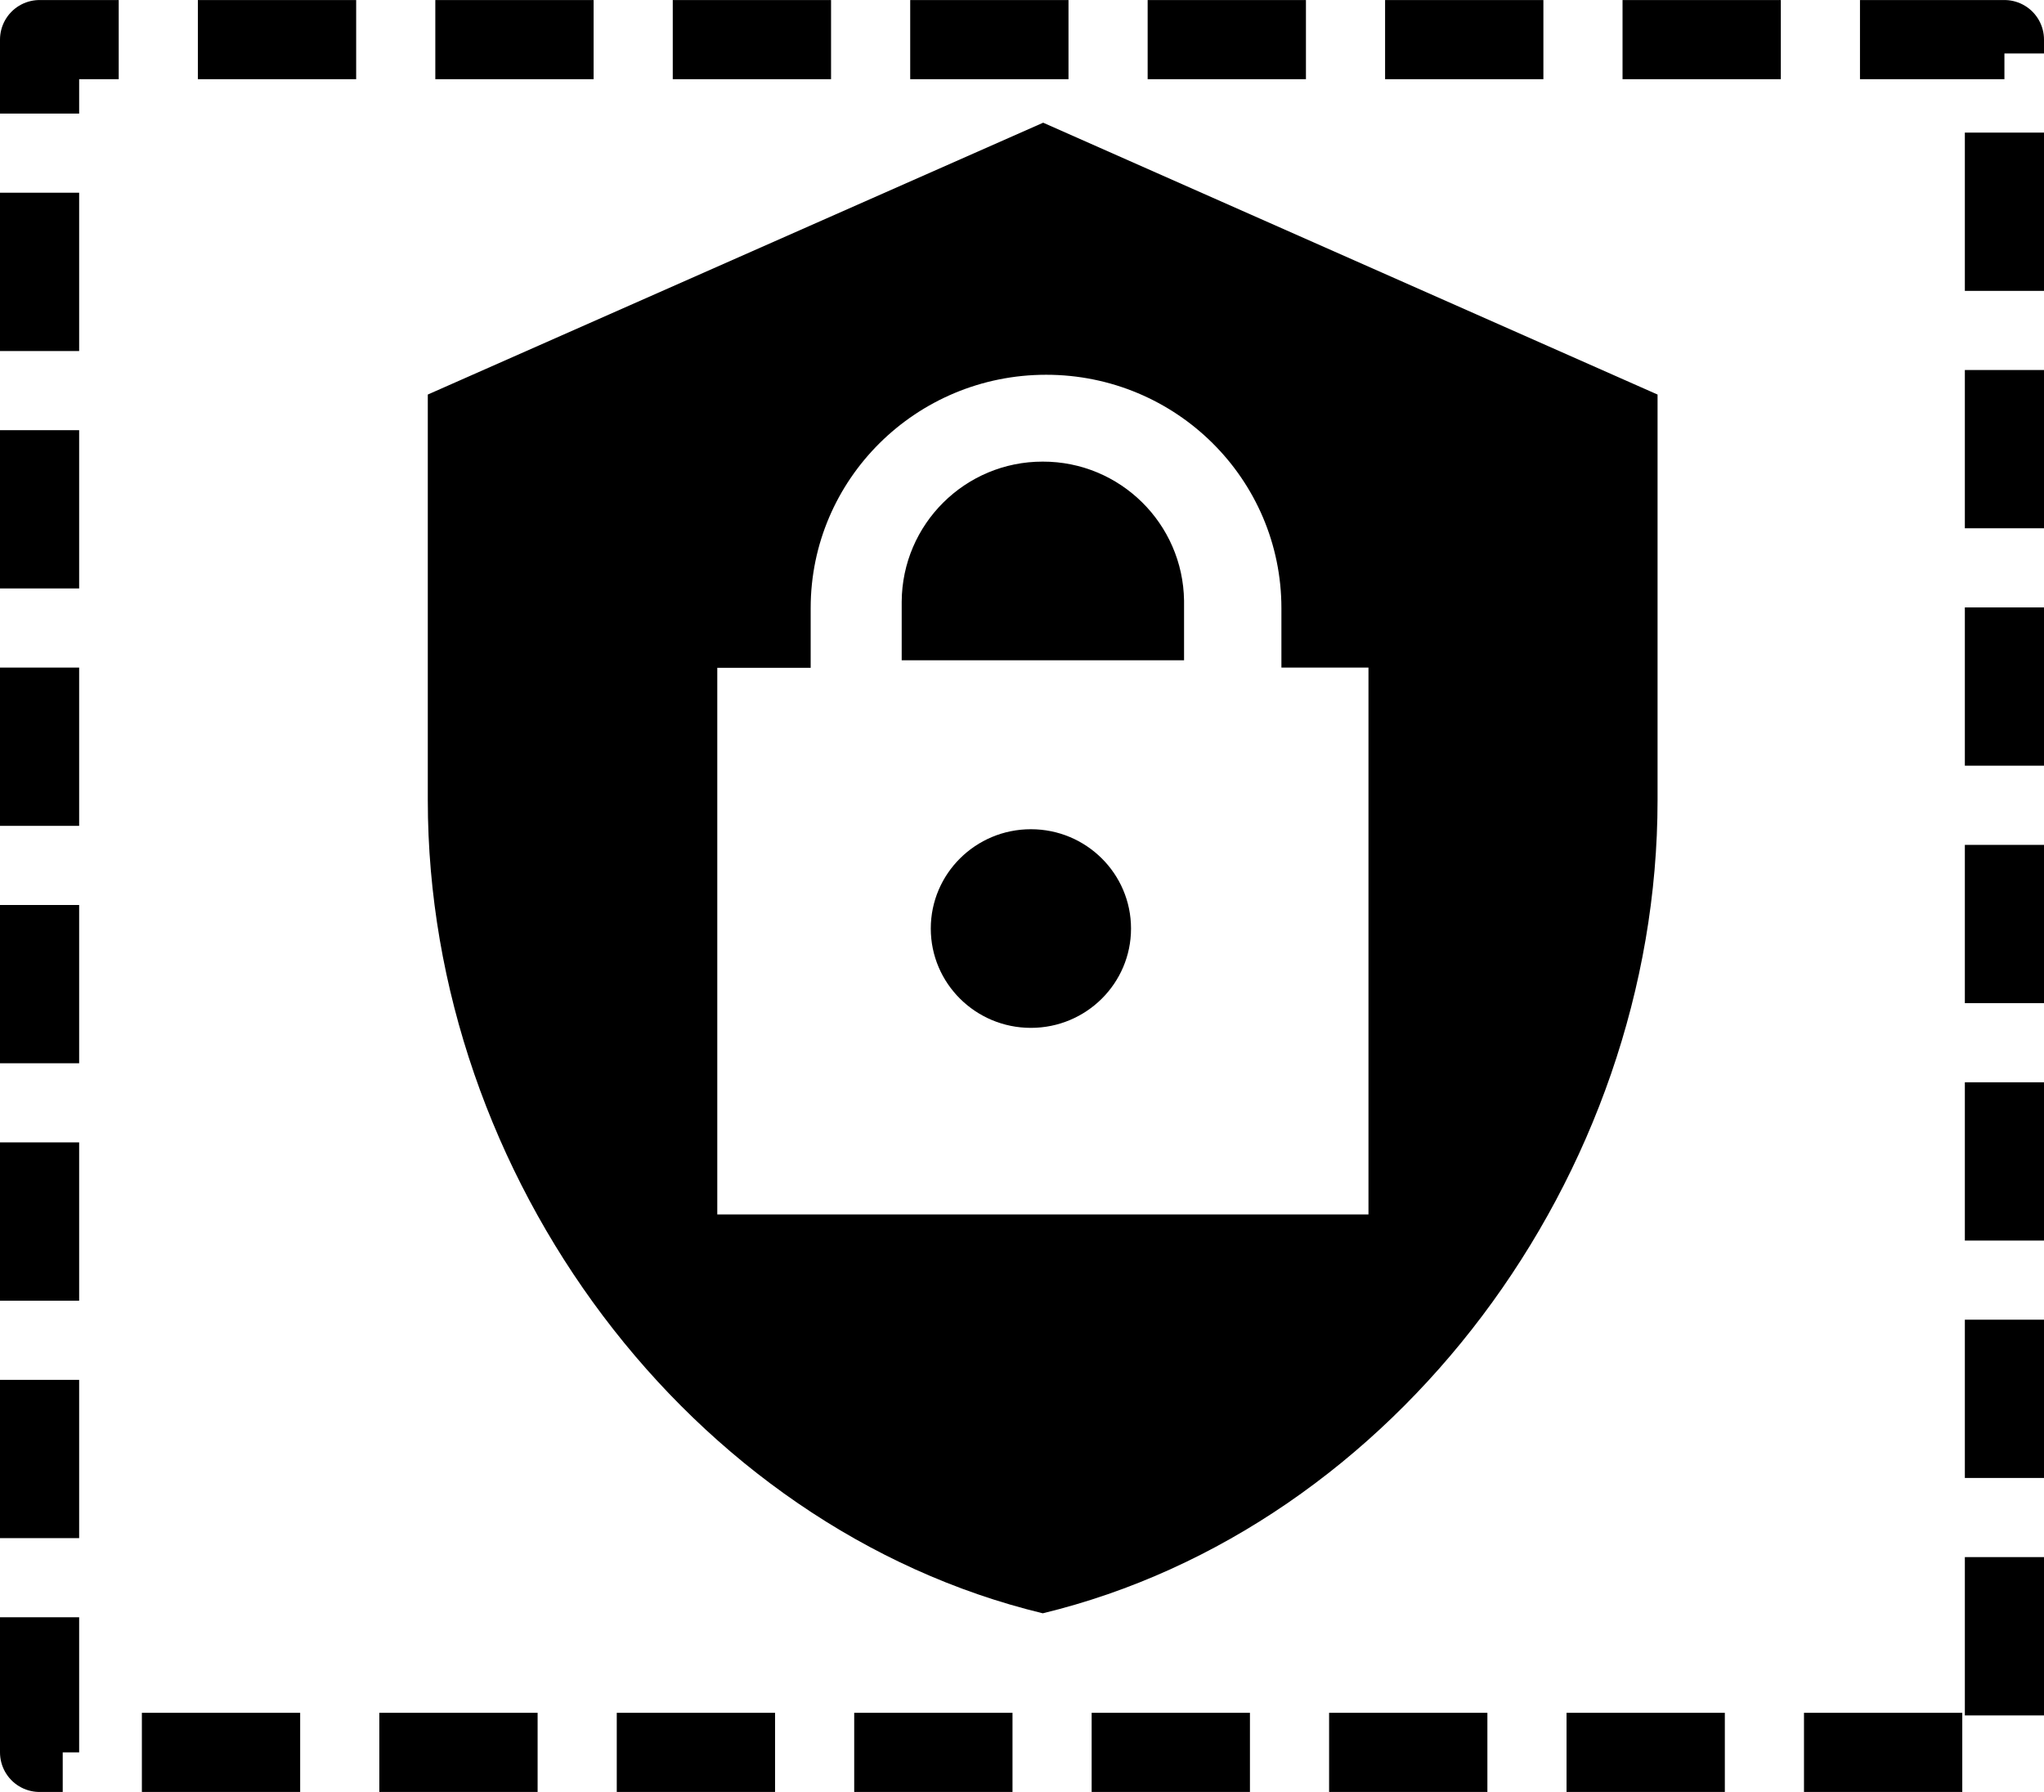
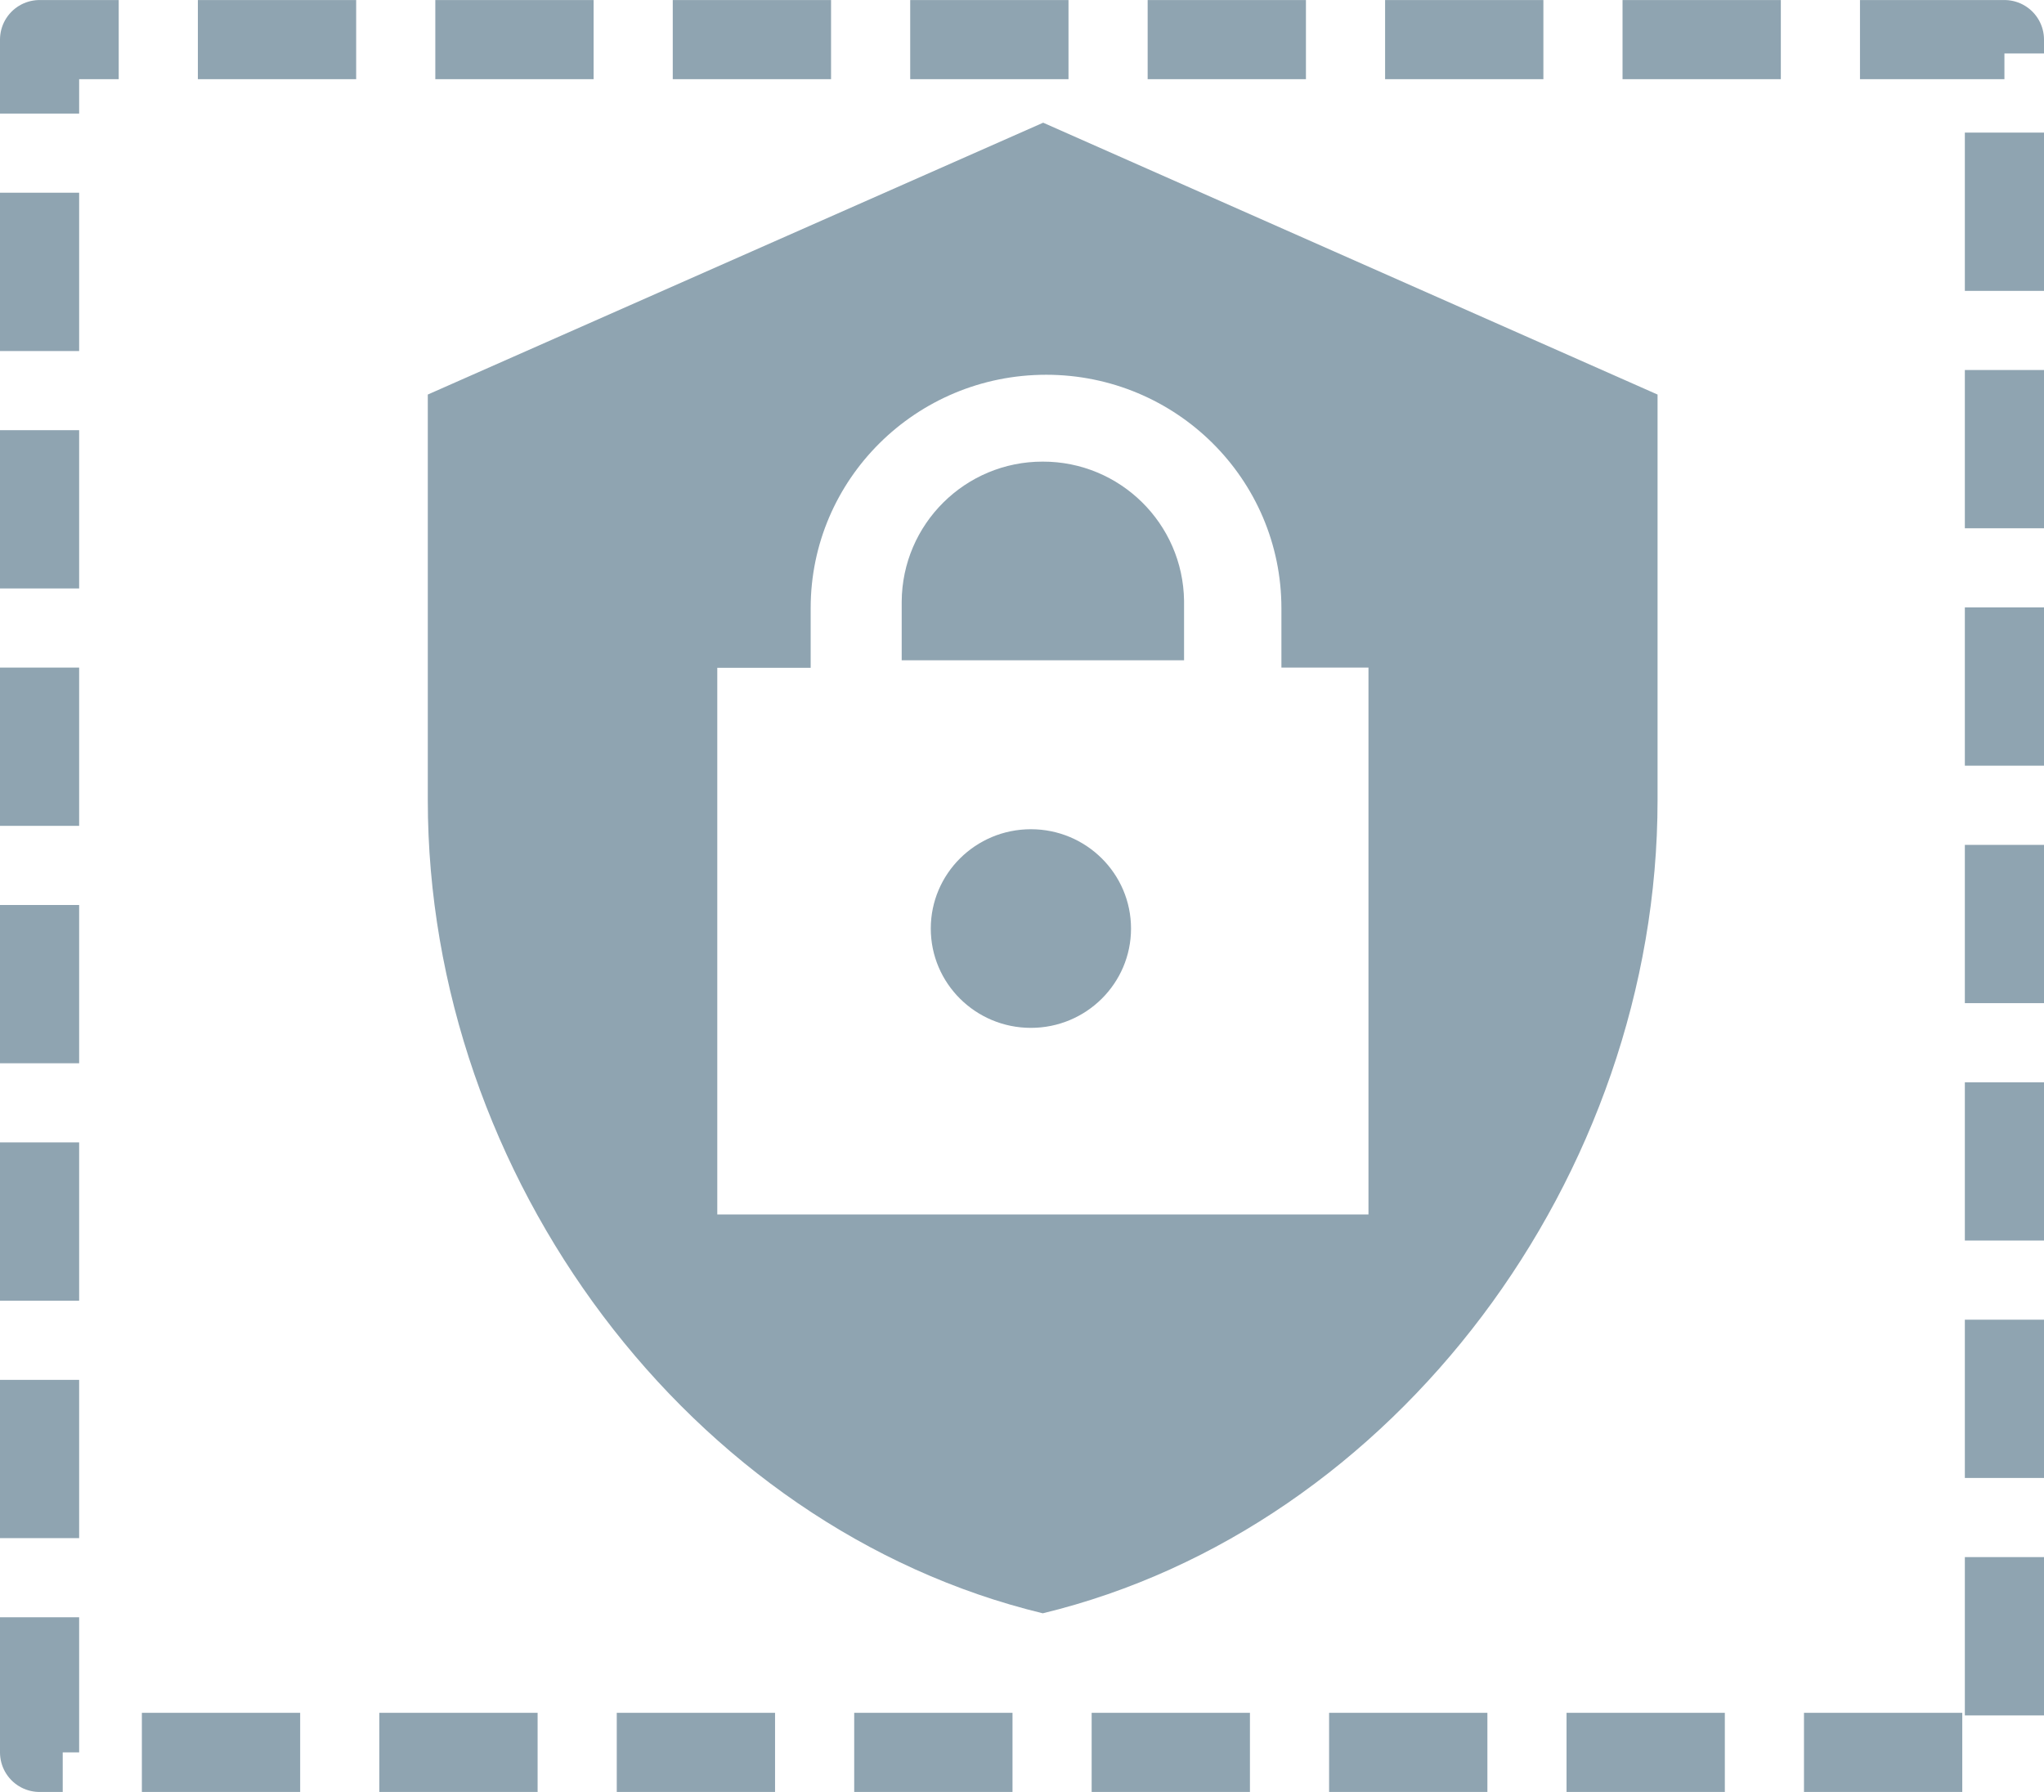
<svg xmlns="http://www.w3.org/2000/svg" width="39.042" height="34.232" viewBox="0 0 10.33 9.057">
  <g transform="translate(-4.718 -5.256)">
-     <ellipse pointer-events="none" ry=".502" rx=".506" cy="9.949" cx="9.928" />
-     <path pointer-events="none" d="M9.99 5.876L6.88 7.25V9.3c0 1.902 1.325 3.679 3.108 4.11 1.78-.431 3.107-2.208 3.107-4.11V7.25zm1.644 5.518H8.343V8.631h.472v-.302c0-.65.532-1.179 1.19-1.179.657 0 1.189.528 1.189 1.18v.3h.44z" />
-     <path pointer-events="none" d="M9.988 7.589a.712.712 0 00-.713.708v.296h1.427v-.301a.713.713 0 00-.714-.703z" />
-     <path fill="none" stroke="#000" stroke-width=".4" stroke-linejoin="round" stroke-miterlimit="10" stroke-dasharray=".8,.4" stroke-dashoffset="4" d="M4.918 5.456h9.93v8.657h-9.93z" />
+     <ellipse pointer-events="none" ry=".502" rx=".506" cy="9.949" cx="9.928" fill="#8fa4b1" />
+     <path pointer-events="none" d="M9.99 5.876L6.88 7.25V9.3c0 1.902 1.325 3.679 3.108 4.11 1.78-.431 3.107-2.208 3.107-4.11V7.25zm1.644 5.518H8.343V8.631h.472v-.302c0-.65.532-1.179 1.19-1.179.657 0 1.189.528 1.189 1.18v.3h.44z" fill="#8fa4b1" />
+     <path pointer-events="none" d="M9.988 7.589a.712.712 0 00-.713.708v.296h1.427v-.301a.713.713 0 00-.714-.703z" fill="#8fa4b1" />
+     <path fill="none" stroke="#8fa4b1" stroke-width=".4" stroke-linejoin="round" stroke-miterlimit="10" stroke-dasharray=".8,.4" stroke-dashoffset="4" d="M4.918 5.456h9.93v8.657h-9.93z" />
  </g>
</svg>
